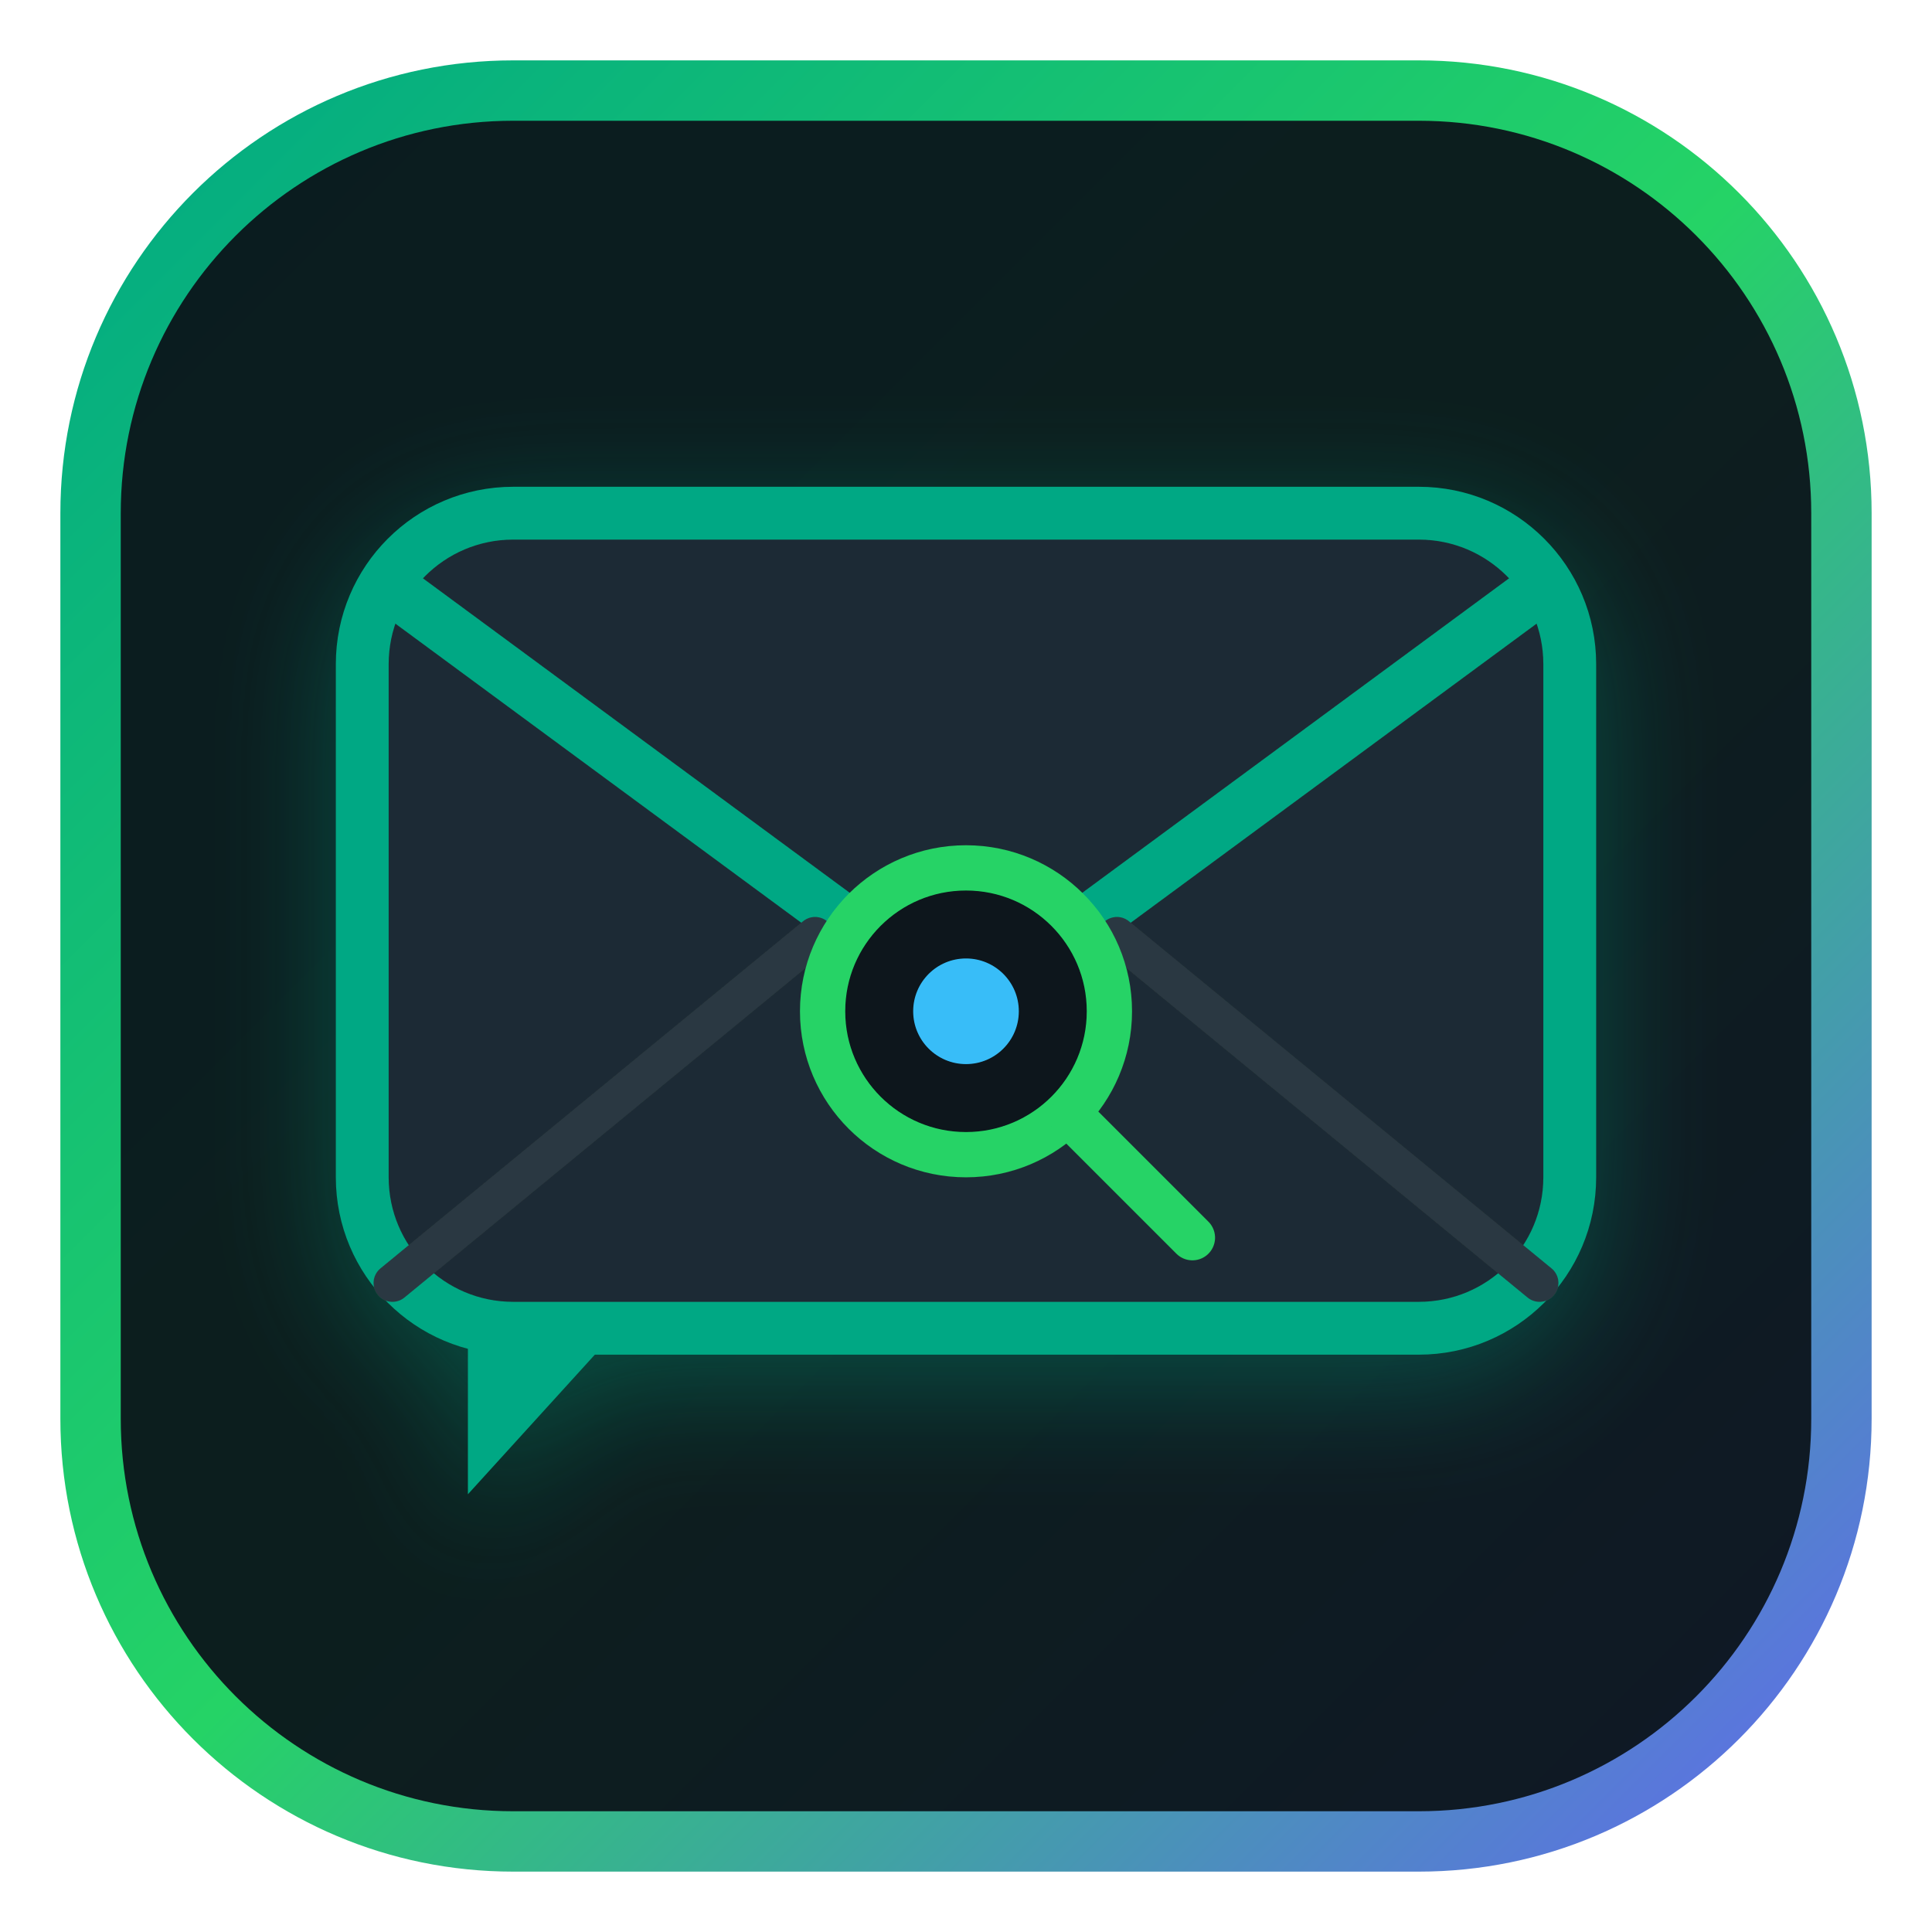
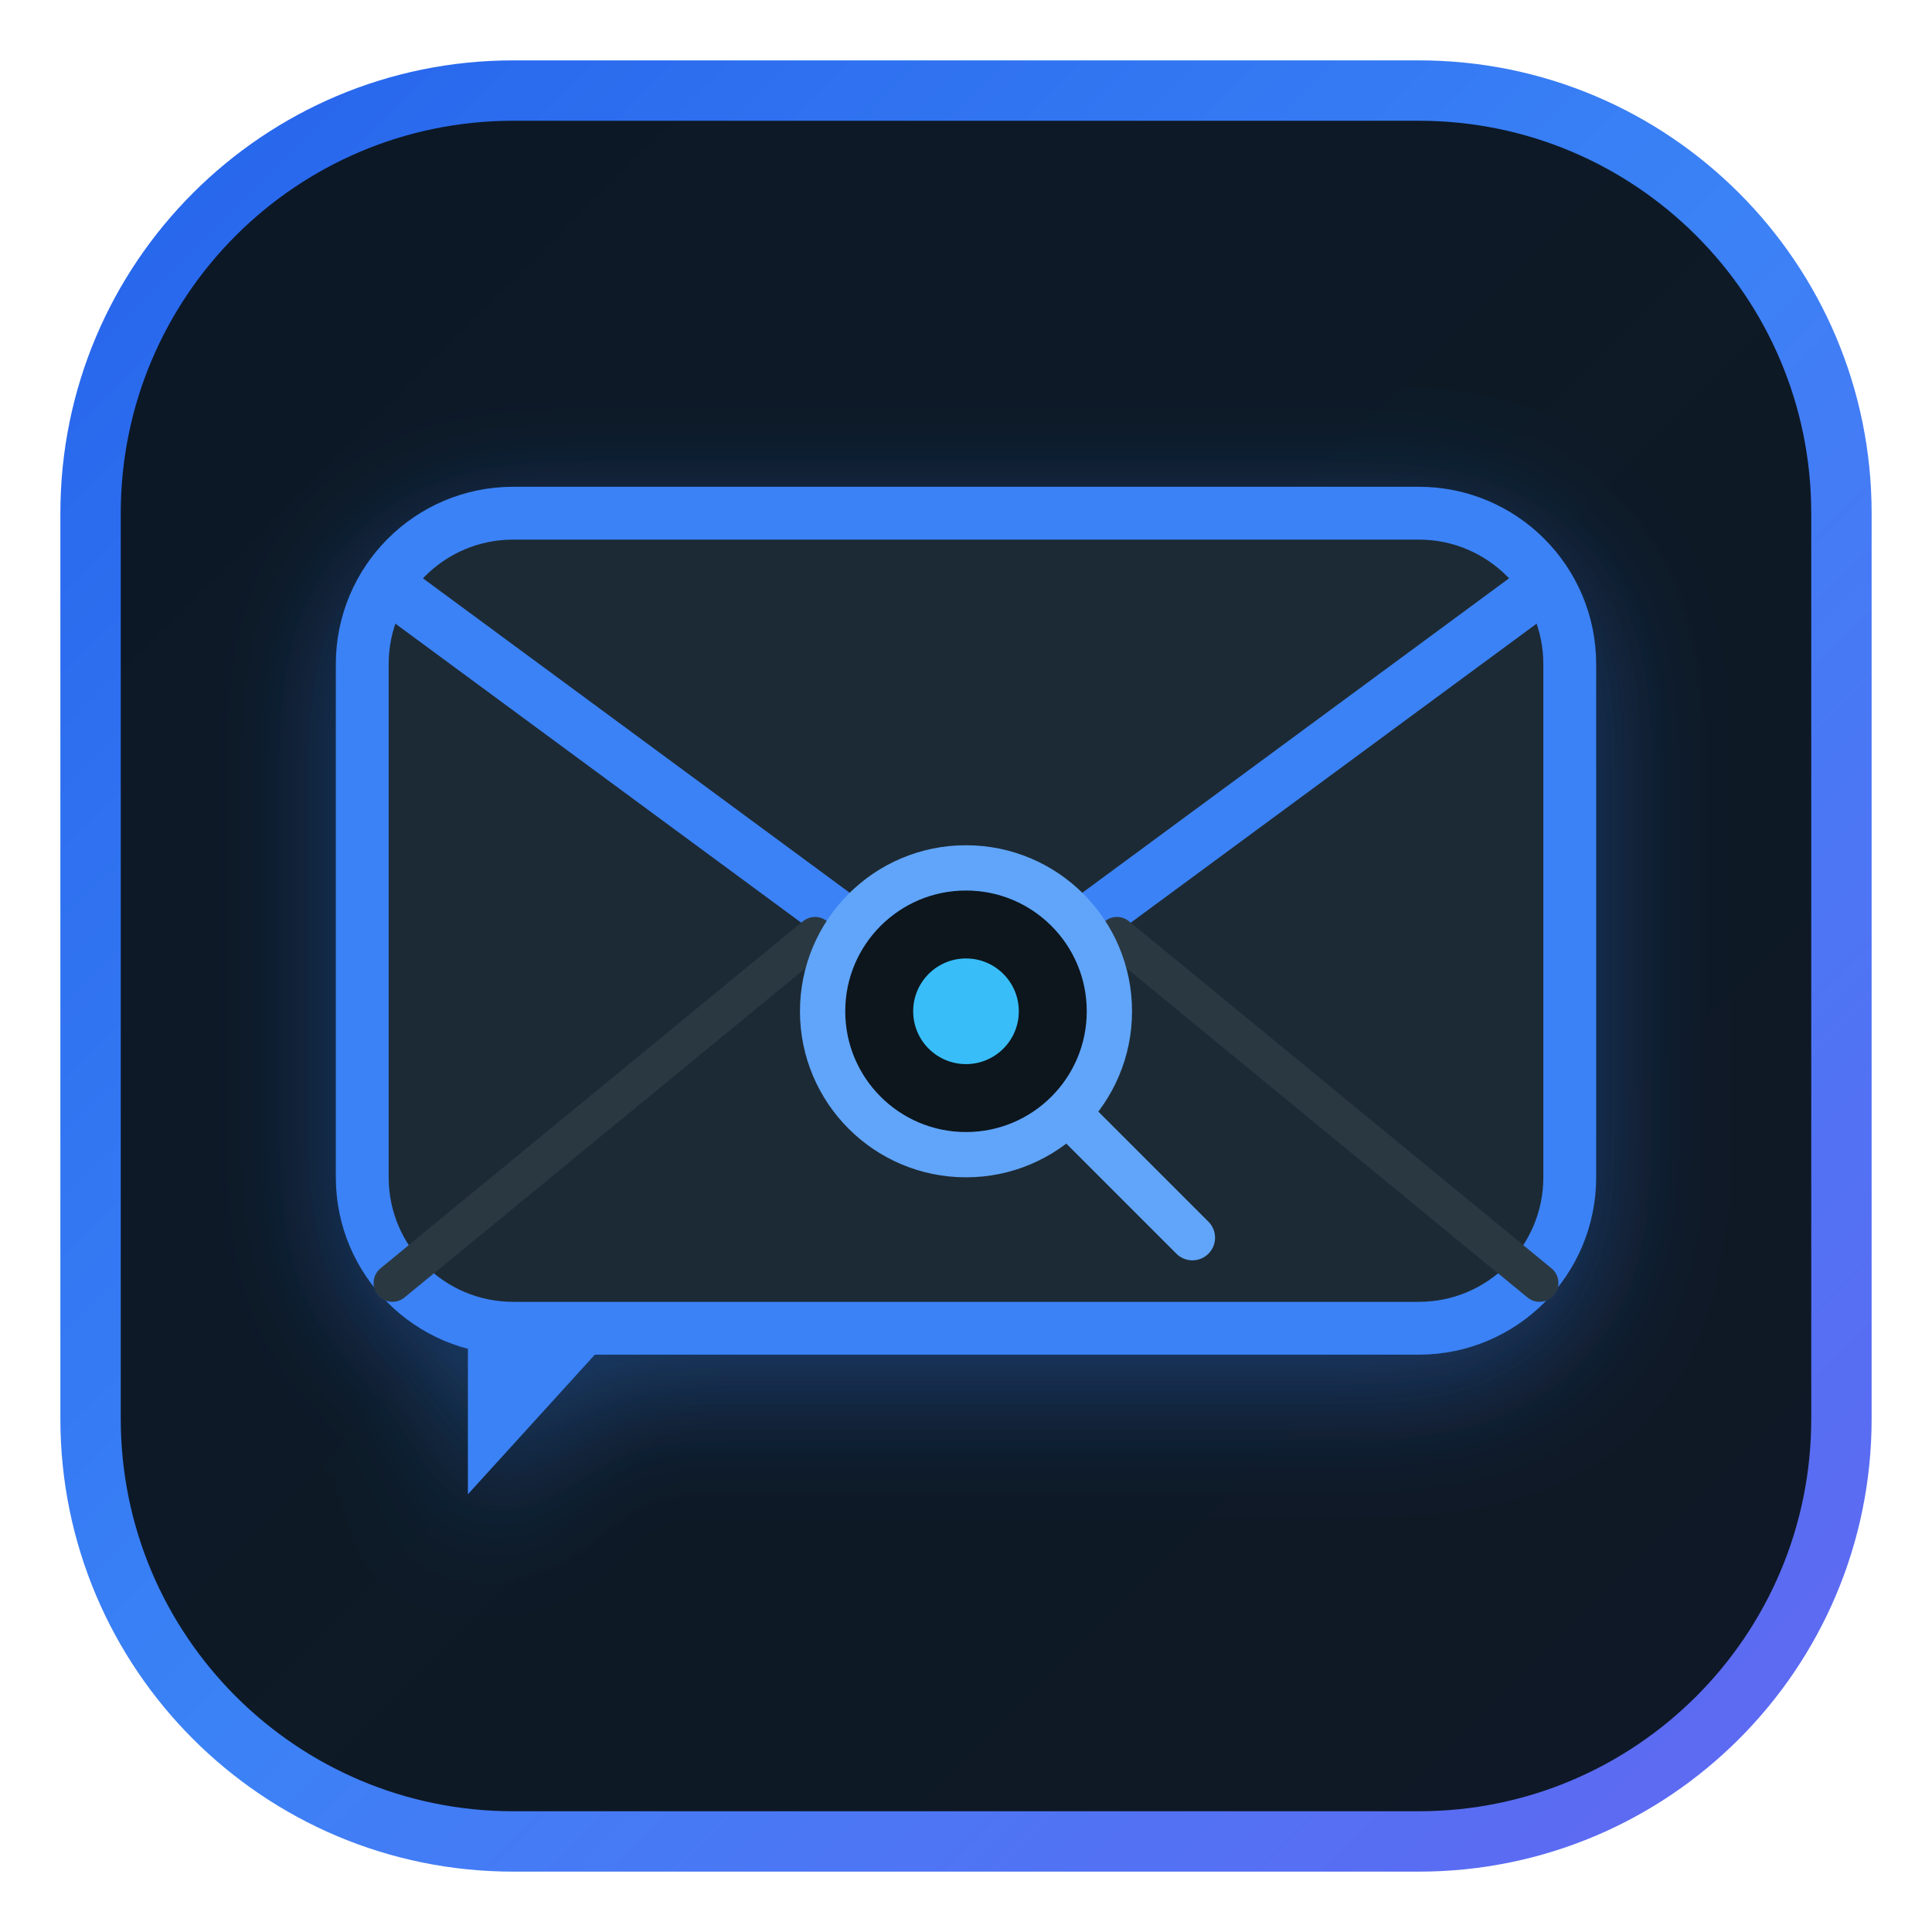
<svg xmlns="http://www.w3.org/2000/svg" viewBox="0 0 128 128" fill="none">
  <defs>
    <linearGradient id="brandGrad" x1="0%" y1="0%" x2="100%" y2="100%">
-       <stop offset="0%" stop-color="#00a884" />
-       <stop offset="50%" stop-color="#25d366" />
+       <stop offset="0%" stop-color="#2563eb" />
+       <stop offset="50%" stop-color="#3b82f6" />
      <stop offset="100%" stop-color="#6366f1" />
    </linearGradient>
    <filter id="glow" x="-20%" y="-20%" width="140%" height="140%">
-       <feDropShadow dx="0" dy="2" stdDeviation="4" flood-color="#00a884" flood-opacity="0.35" />
+       <feDropShadow dx="0" dy="2" stdDeviation="4" flood-color="#3b82f6" flood-opacity="0.35" />
    </filter>
  </defs>
  <rect x="4" y="4" width="120" height="120" rx="30" fill="url(#brandGrad)" />
  <rect x="8" y="8" width="112" height="112" rx="26" fill="#0b141a" fill-opacity="0.94" />
  <g transform="translate(19, 19)" filter="url(#glow)">
-     <rect x="5" y="15" width="80" height="54" rx="10" fill="#1f2c34" stroke="#00a884" stroke-width="3.5" />
-     <path d="M7 20L45 48L83 20" stroke="#00a884" stroke-width="3.5" stroke-linecap="round" stroke-linejoin="round" />
+     <rect x="5" y="15" width="80" height="54" rx="10" fill="#1f2c34" stroke="#3b82f6" stroke-width="3.5" />
+     <path d="M7 20L45 48L83 20" stroke="#3b82f6" stroke-width="3.5" stroke-linecap="round" stroke-linejoin="round" />
    <path d="M7 66L35 43" stroke="#2a3942" stroke-width="2.5" stroke-linecap="round" />
    <path d="M83 66L55 43" stroke="#2a3942" stroke-width="2.5" stroke-linecap="round" />
-     <path d="M22 69L12 80V69H22Z" fill="#00a884" />
-     <circle cx="45" cy="48" r="9.5" fill="#0b141a" stroke="#25d366" stroke-width="3" />
+     <path d="M22 69L12 80V69H22Z" fill="#3b82f6" />
+     <circle cx="45" cy="48" r="9.5" fill="#0b141a" stroke="#60a5fa" stroke-width="3" />
    <circle cx="45" cy="48" r="3.5" fill="#38bdf8" />
-     <path d="M52 55L60 63" stroke="#25d366" stroke-width="3" stroke-linecap="round" />
+     <path d="M52 55L60 63" stroke="#60a5fa" stroke-width="3" stroke-linecap="round" />
  </g>
</svg>
